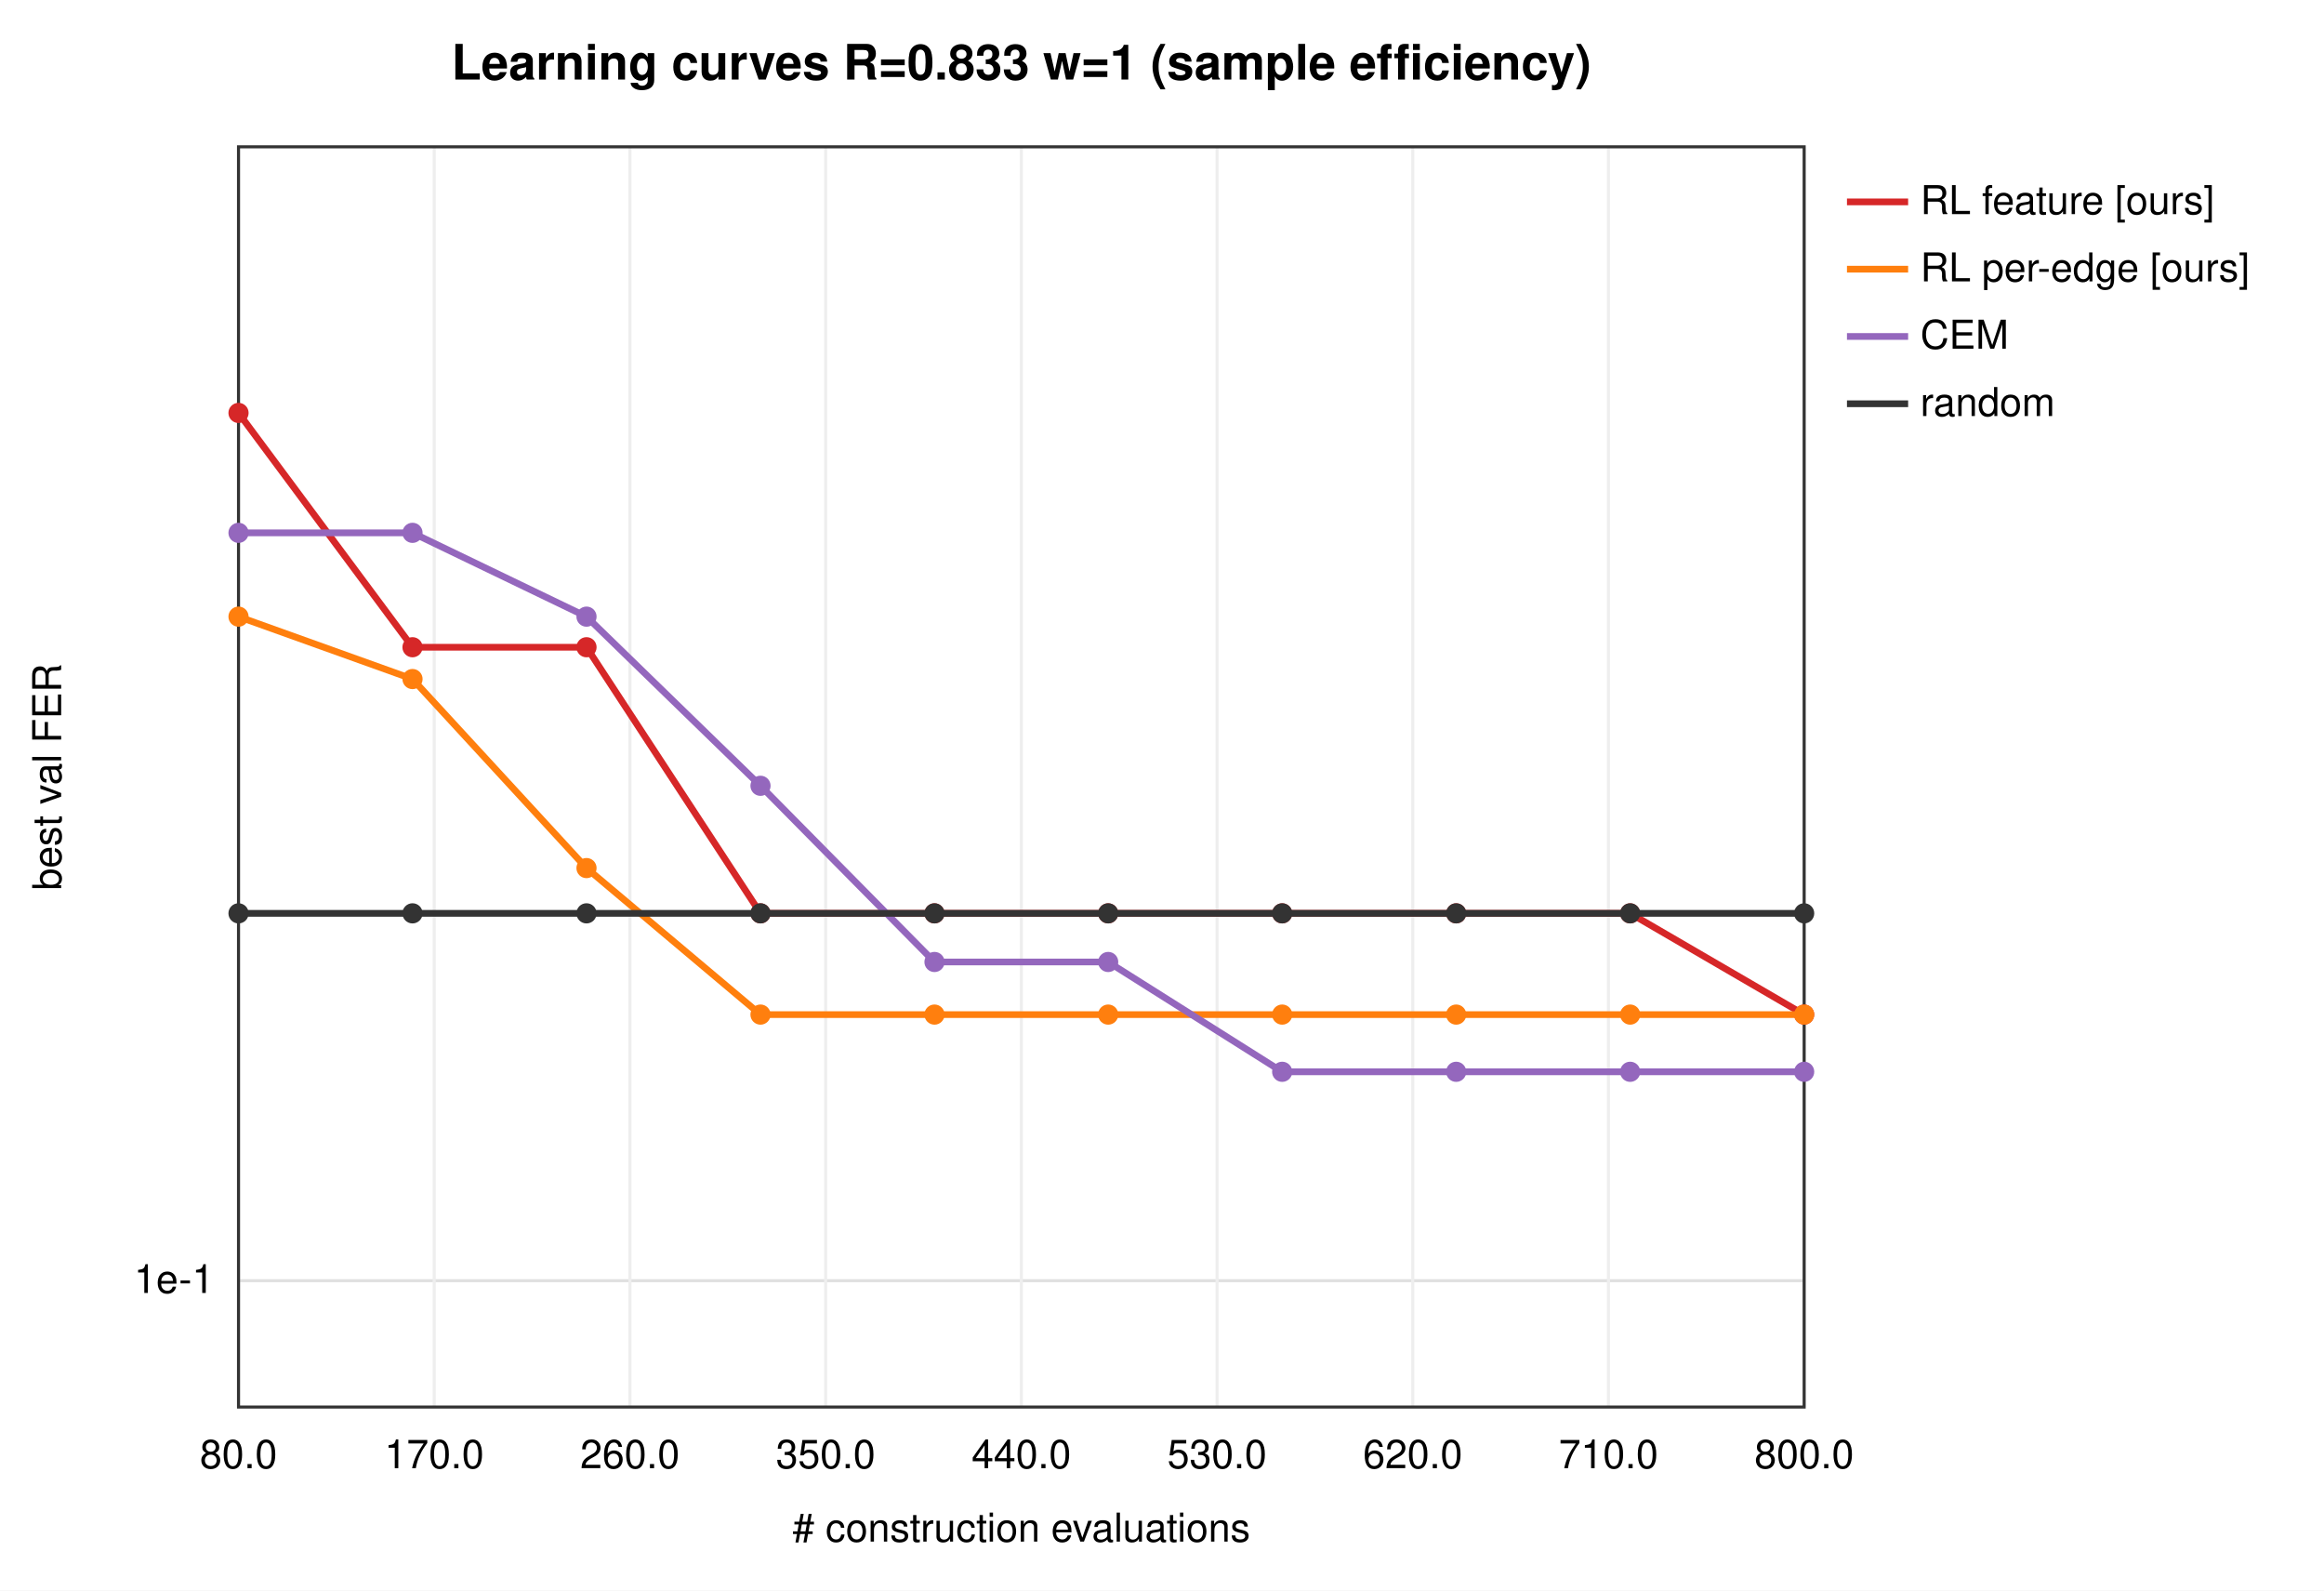
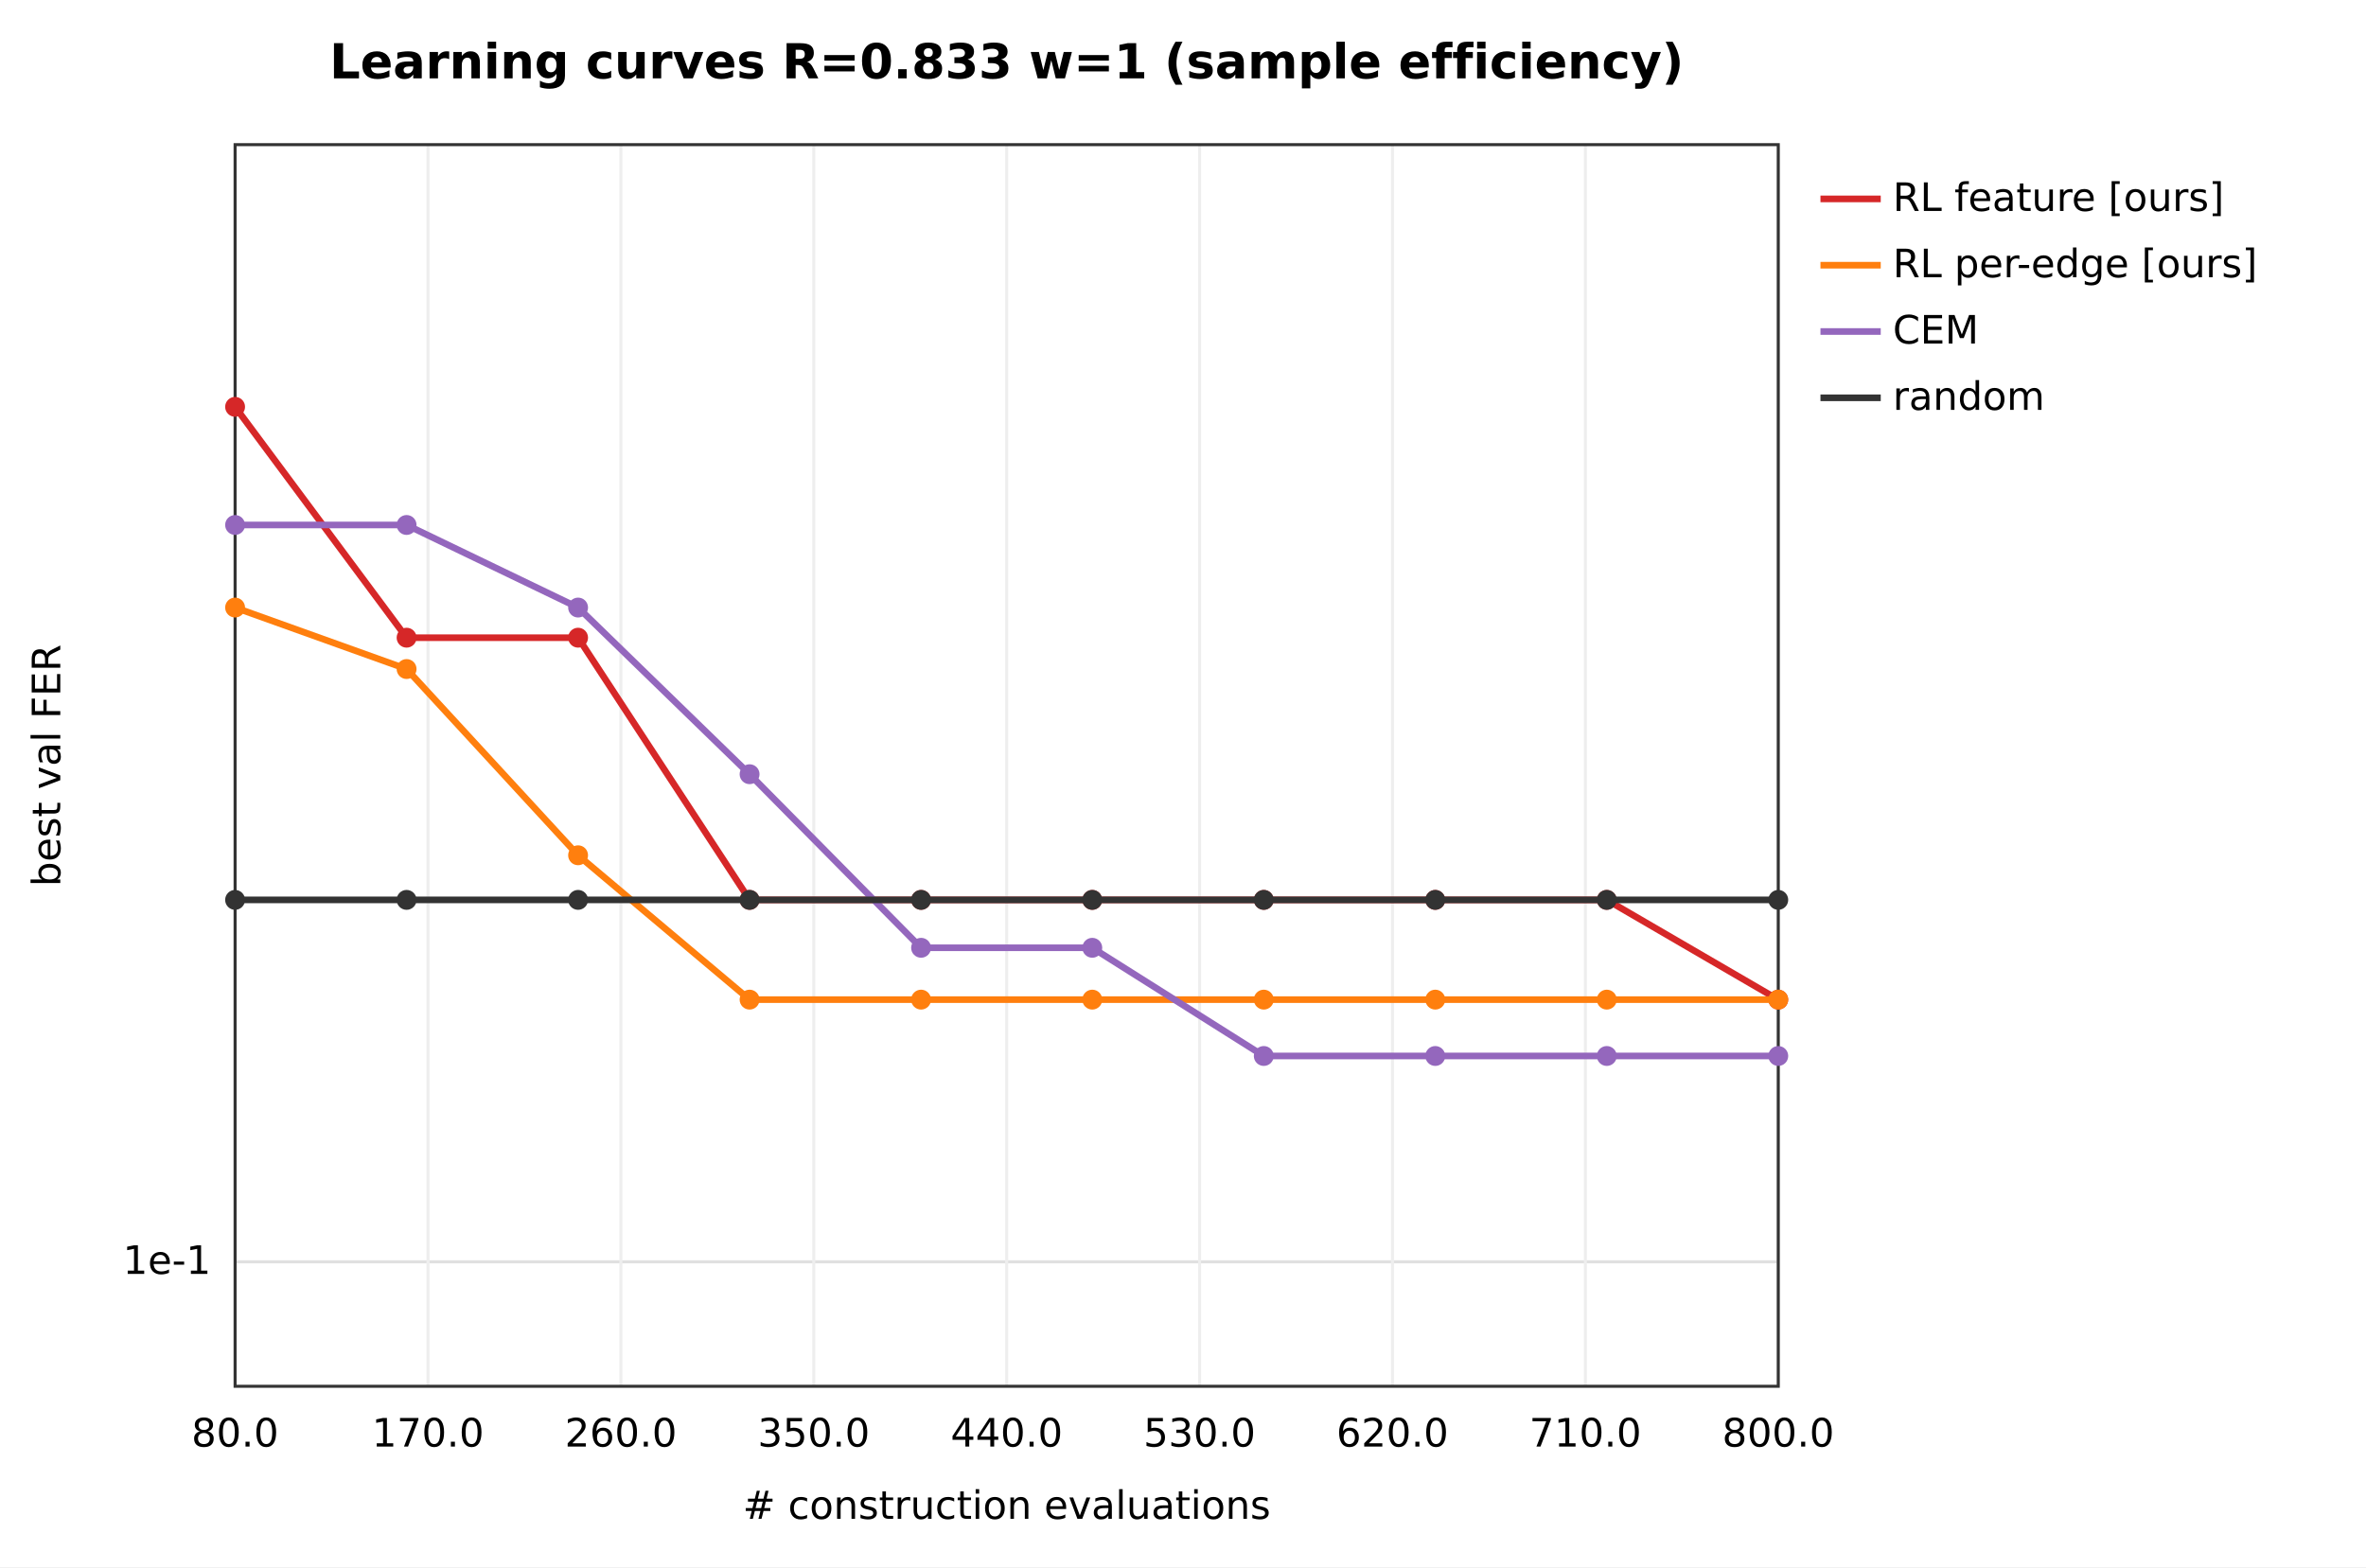
- <svg xmlns="http://www.w3.org/2000/svg" width="760" height="520" font-family="Helvetica,Arial,sans-serif" font-size="13">
-   <rect width="760" height="520" fill="white" />
+ <svg xmlns="http://www.w3.org/2000/svg" width="785" height="520" font-family="DejaVu Sans, Arial, sans-serif" font-size="13">
+   <rect width="785" height="520" fill="white" />
  <text x="334.0" y="26" text-anchor="middle" font-size="16" font-weight="bold">Learning curves R=0.833 w=1 (sample efficiency)</text>
  <line x1="78" y1="418.7" x2="590" y2="418.7" stroke="#e0e0e0" />
  <text x="70" y="422.7" text-anchor="end">1e-1</text>
  <line x1="78.0" y1="48" x2="78.0" y2="460" stroke="#eee" />
  <text x="78.0" y="480.0" text-anchor="middle">80.0</text>
  <line x1="142.0" y1="48" x2="142.0" y2="460" stroke="#eee" />
  <text x="142.0" y="480.0" text-anchor="middle">170.0</text>
  <line x1="206.0" y1="48" x2="206.0" y2="460" stroke="#eee" />
  <text x="206.0" y="480.0" text-anchor="middle">260.0</text>
  <line x1="270.0" y1="48" x2="270.0" y2="460" stroke="#eee" />
  <text x="270.0" y="480.0" text-anchor="middle">350.0</text>
  <line x1="334.0" y1="48" x2="334.0" y2="460" stroke="#eee" />
  <text x="334.0" y="480.0" text-anchor="middle">440.0</text>
  <line x1="398.0" y1="48" x2="398.0" y2="460" stroke="#eee" />
  <text x="398.0" y="480.0" text-anchor="middle">530.0</text>
  <line x1="462.0" y1="48" x2="462.0" y2="460" stroke="#eee" />
  <text x="462.0" y="480.0" text-anchor="middle">620.0</text>
  <line x1="526.0" y1="48" x2="526.0" y2="460" stroke="#eee" />
  <text x="526.0" y="480.0" text-anchor="middle">710.0</text>
  <line x1="590.0" y1="48" x2="590.0" y2="460" stroke="#eee" />
  <text x="590.0" y="480.0" text-anchor="middle">800.0</text>
  <rect x="78" y="48" width="512" height="412" fill="none" stroke="#333" />
  <text x="334.0" y="504" text-anchor="middle"># construction evaluations</text>
  <text x="20" y="254.0" text-anchor="middle" transform="rotate(-90 20 254.0)">best val FER</text>
  <path d="M78.0,135.0 L134.9,211.6 L191.8,211.6 L248.7,298.6 L305.6,298.6 L362.4,298.6 L419.3,298.6 L476.2,298.6 L533.1,298.6 L590.0,331.7" fill="none" stroke="#d62728" stroke-width="2.2" />
  <circle cx="78.0" cy="135.0" r="3.3" fill="#d62728" />
  <circle cx="134.9" cy="211.6" r="3.3" fill="#d62728" />
  <circle cx="191.8" cy="211.6" r="3.3" fill="#d62728" />
  <circle cx="248.7" cy="298.6" r="3.3" fill="#d62728" />
  <circle cx="305.6" cy="298.6" r="3.3" fill="#d62728" />
  <circle cx="362.4" cy="298.6" r="3.3" fill="#d62728" />
  <circle cx="419.3" cy="298.6" r="3.3" fill="#d62728" />
  <circle cx="476.2" cy="298.6" r="3.3" fill="#d62728" />
  <circle cx="533.1" cy="298.6" r="3.3" fill="#d62728" />
  <circle cx="590.0" cy="331.7" r="3.3" fill="#d62728" />
  <line x1="604" y1="66" x2="624" y2="66" stroke="#d62728" stroke-width="2.2" />
  <text x="628" y="70">RL feature [ours]</text>
  <path d="M78.0,201.6 L134.9,222.0 L191.8,283.8 L248.7,331.7 L305.6,331.7 L362.4,331.7 L419.3,331.7 L476.2,331.7 L533.1,331.7 L590.0,331.7" fill="none" stroke="#ff7f0e" stroke-width="2.2" />
  <circle cx="78.0" cy="201.6" r="3.3" fill="#ff7f0e" />
  <circle cx="134.9" cy="222.0" r="3.3" fill="#ff7f0e" />
  <circle cx="191.8" cy="283.8" r="3.3" fill="#ff7f0e" />
  <circle cx="248.7" cy="331.7" r="3.3" fill="#ff7f0e" />
  <circle cx="305.6" cy="331.7" r="3.3" fill="#ff7f0e" />
  <circle cx="362.4" cy="331.7" r="3.3" fill="#ff7f0e" />
  <circle cx="419.3" cy="331.7" r="3.3" fill="#ff7f0e" />
  <circle cx="476.2" cy="331.7" r="3.3" fill="#ff7f0e" />
  <circle cx="533.1" cy="331.7" r="3.3" fill="#ff7f0e" />
  <circle cx="590.0" cy="331.7" r="3.3" fill="#ff7f0e" />
  <line x1="604" y1="88" x2="624" y2="88" stroke="#ff7f0e" stroke-width="2.2" />
  <text x="628" y="92">RL per-edge [ours]</text>
  <path d="M78.0,174.2 L134.9,174.2 L191.8,201.6 L248.7,256.9 L305.6,314.5 L362.4,314.5 L419.3,350.4 L476.2,350.4 L533.1,350.4 L590.0,350.4" fill="none" stroke="#9467bd" stroke-width="2.2" />
  <circle cx="78.0" cy="174.2" r="3.3" fill="#9467bd" />
  <circle cx="134.9" cy="174.2" r="3.3" fill="#9467bd" />
  <circle cx="191.8" cy="201.6" r="3.3" fill="#9467bd" />
  <circle cx="248.7" cy="256.9" r="3.3" fill="#9467bd" />
  <circle cx="305.6" cy="314.5" r="3.3" fill="#9467bd" />
  <circle cx="362.4" cy="314.5" r="3.3" fill="#9467bd" />
  <circle cx="419.3" cy="350.4" r="3.3" fill="#9467bd" />
  <circle cx="476.2" cy="350.4" r="3.3" fill="#9467bd" />
  <circle cx="533.1" cy="350.4" r="3.3" fill="#9467bd" />
  <circle cx="590.0" cy="350.4" r="3.3" fill="#9467bd" />
  <line x1="604" y1="110" x2="624" y2="110" stroke="#9467bd" stroke-width="2.2" />
  <text x="628" y="114">CEM</text>
  <path d="M78.0,298.6 L134.9,298.6 L191.8,298.6 L248.7,298.6 L305.6,298.6 L362.4,298.6 L419.3,298.6 L476.2,298.6 L533.1,298.6 L590.0,298.6" fill="none" stroke="#333" stroke-width="2.2" />
  <circle cx="78.0" cy="298.6" r="3.3" fill="#333" />
  <circle cx="134.9" cy="298.6" r="3.3" fill="#333" />
  <circle cx="191.8" cy="298.6" r="3.3" fill="#333" />
  <circle cx="248.7" cy="298.6" r="3.3" fill="#333" />
  <circle cx="305.6" cy="298.6" r="3.3" fill="#333" />
  <circle cx="362.4" cy="298.6" r="3.3" fill="#333" />
  <circle cx="419.3" cy="298.6" r="3.3" fill="#333" />
  <circle cx="476.2" cy="298.6" r="3.3" fill="#333" />
  <circle cx="533.1" cy="298.6" r="3.3" fill="#333" />
  <circle cx="590.0" cy="298.6" r="3.3" fill="#333" />
  <line x1="604" y1="132" x2="624" y2="132" stroke="#333" stroke-width="2.2" />
  <text x="628" y="136">random</text>
</svg>
